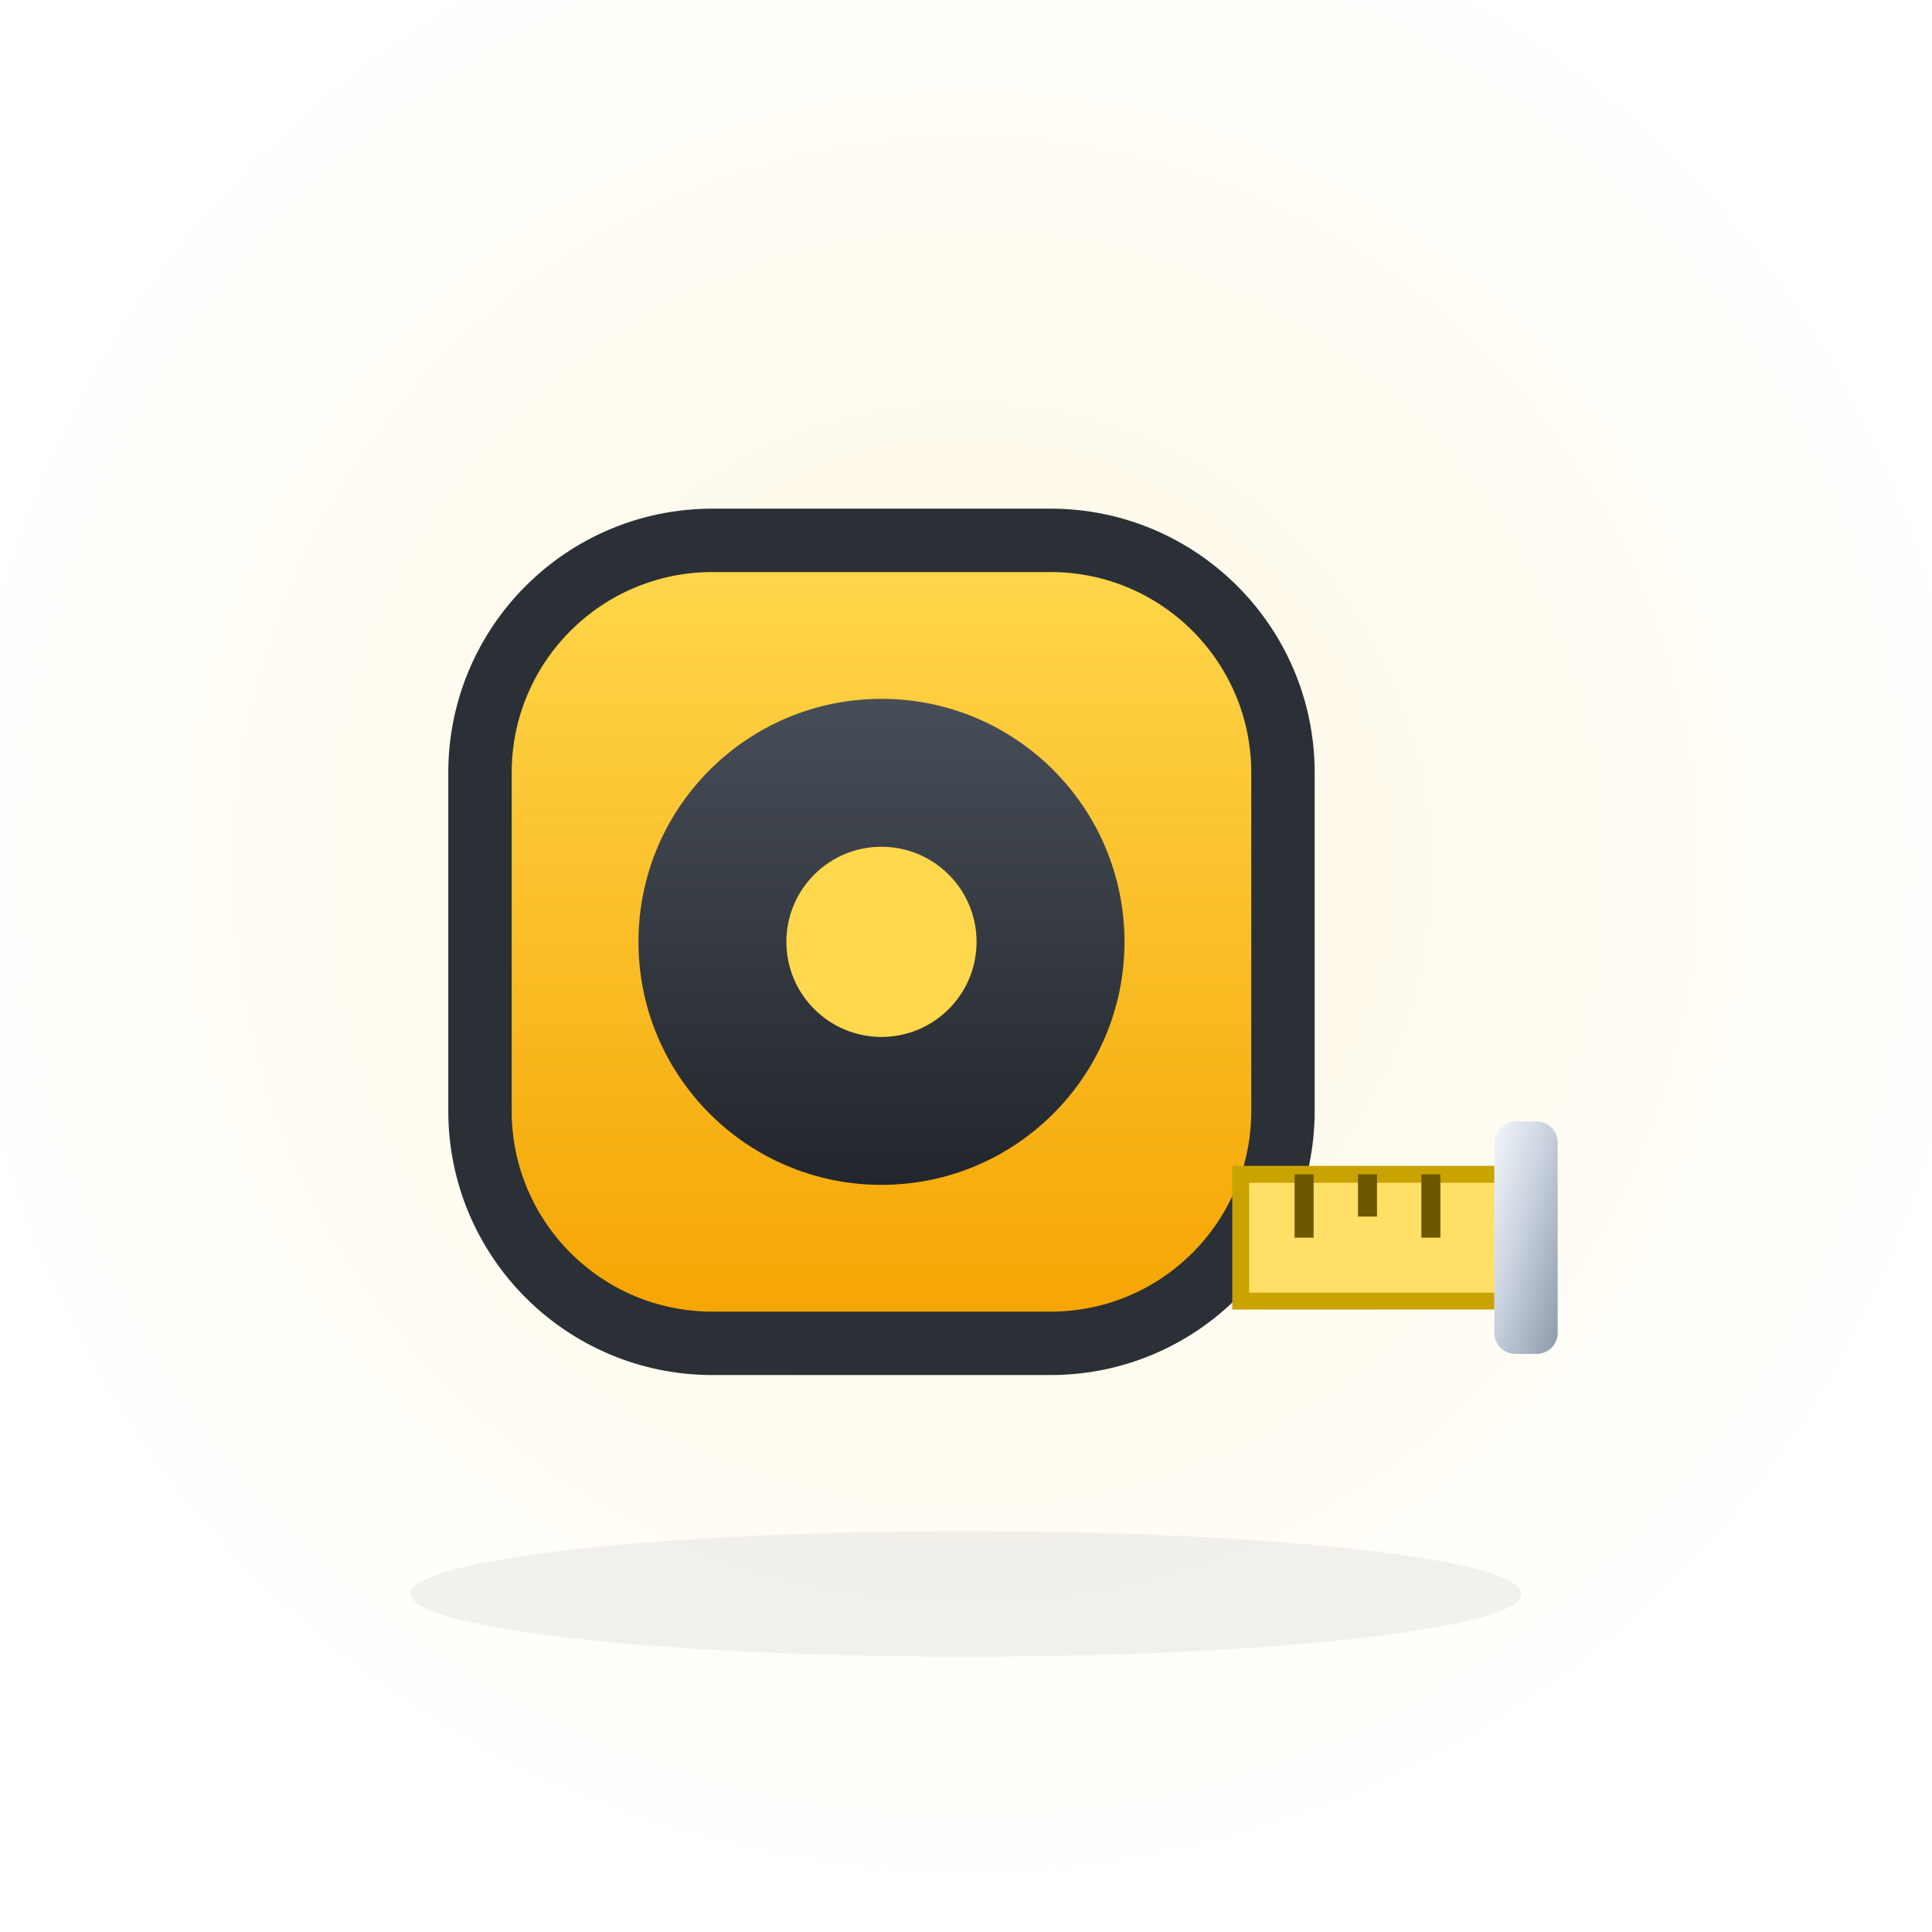
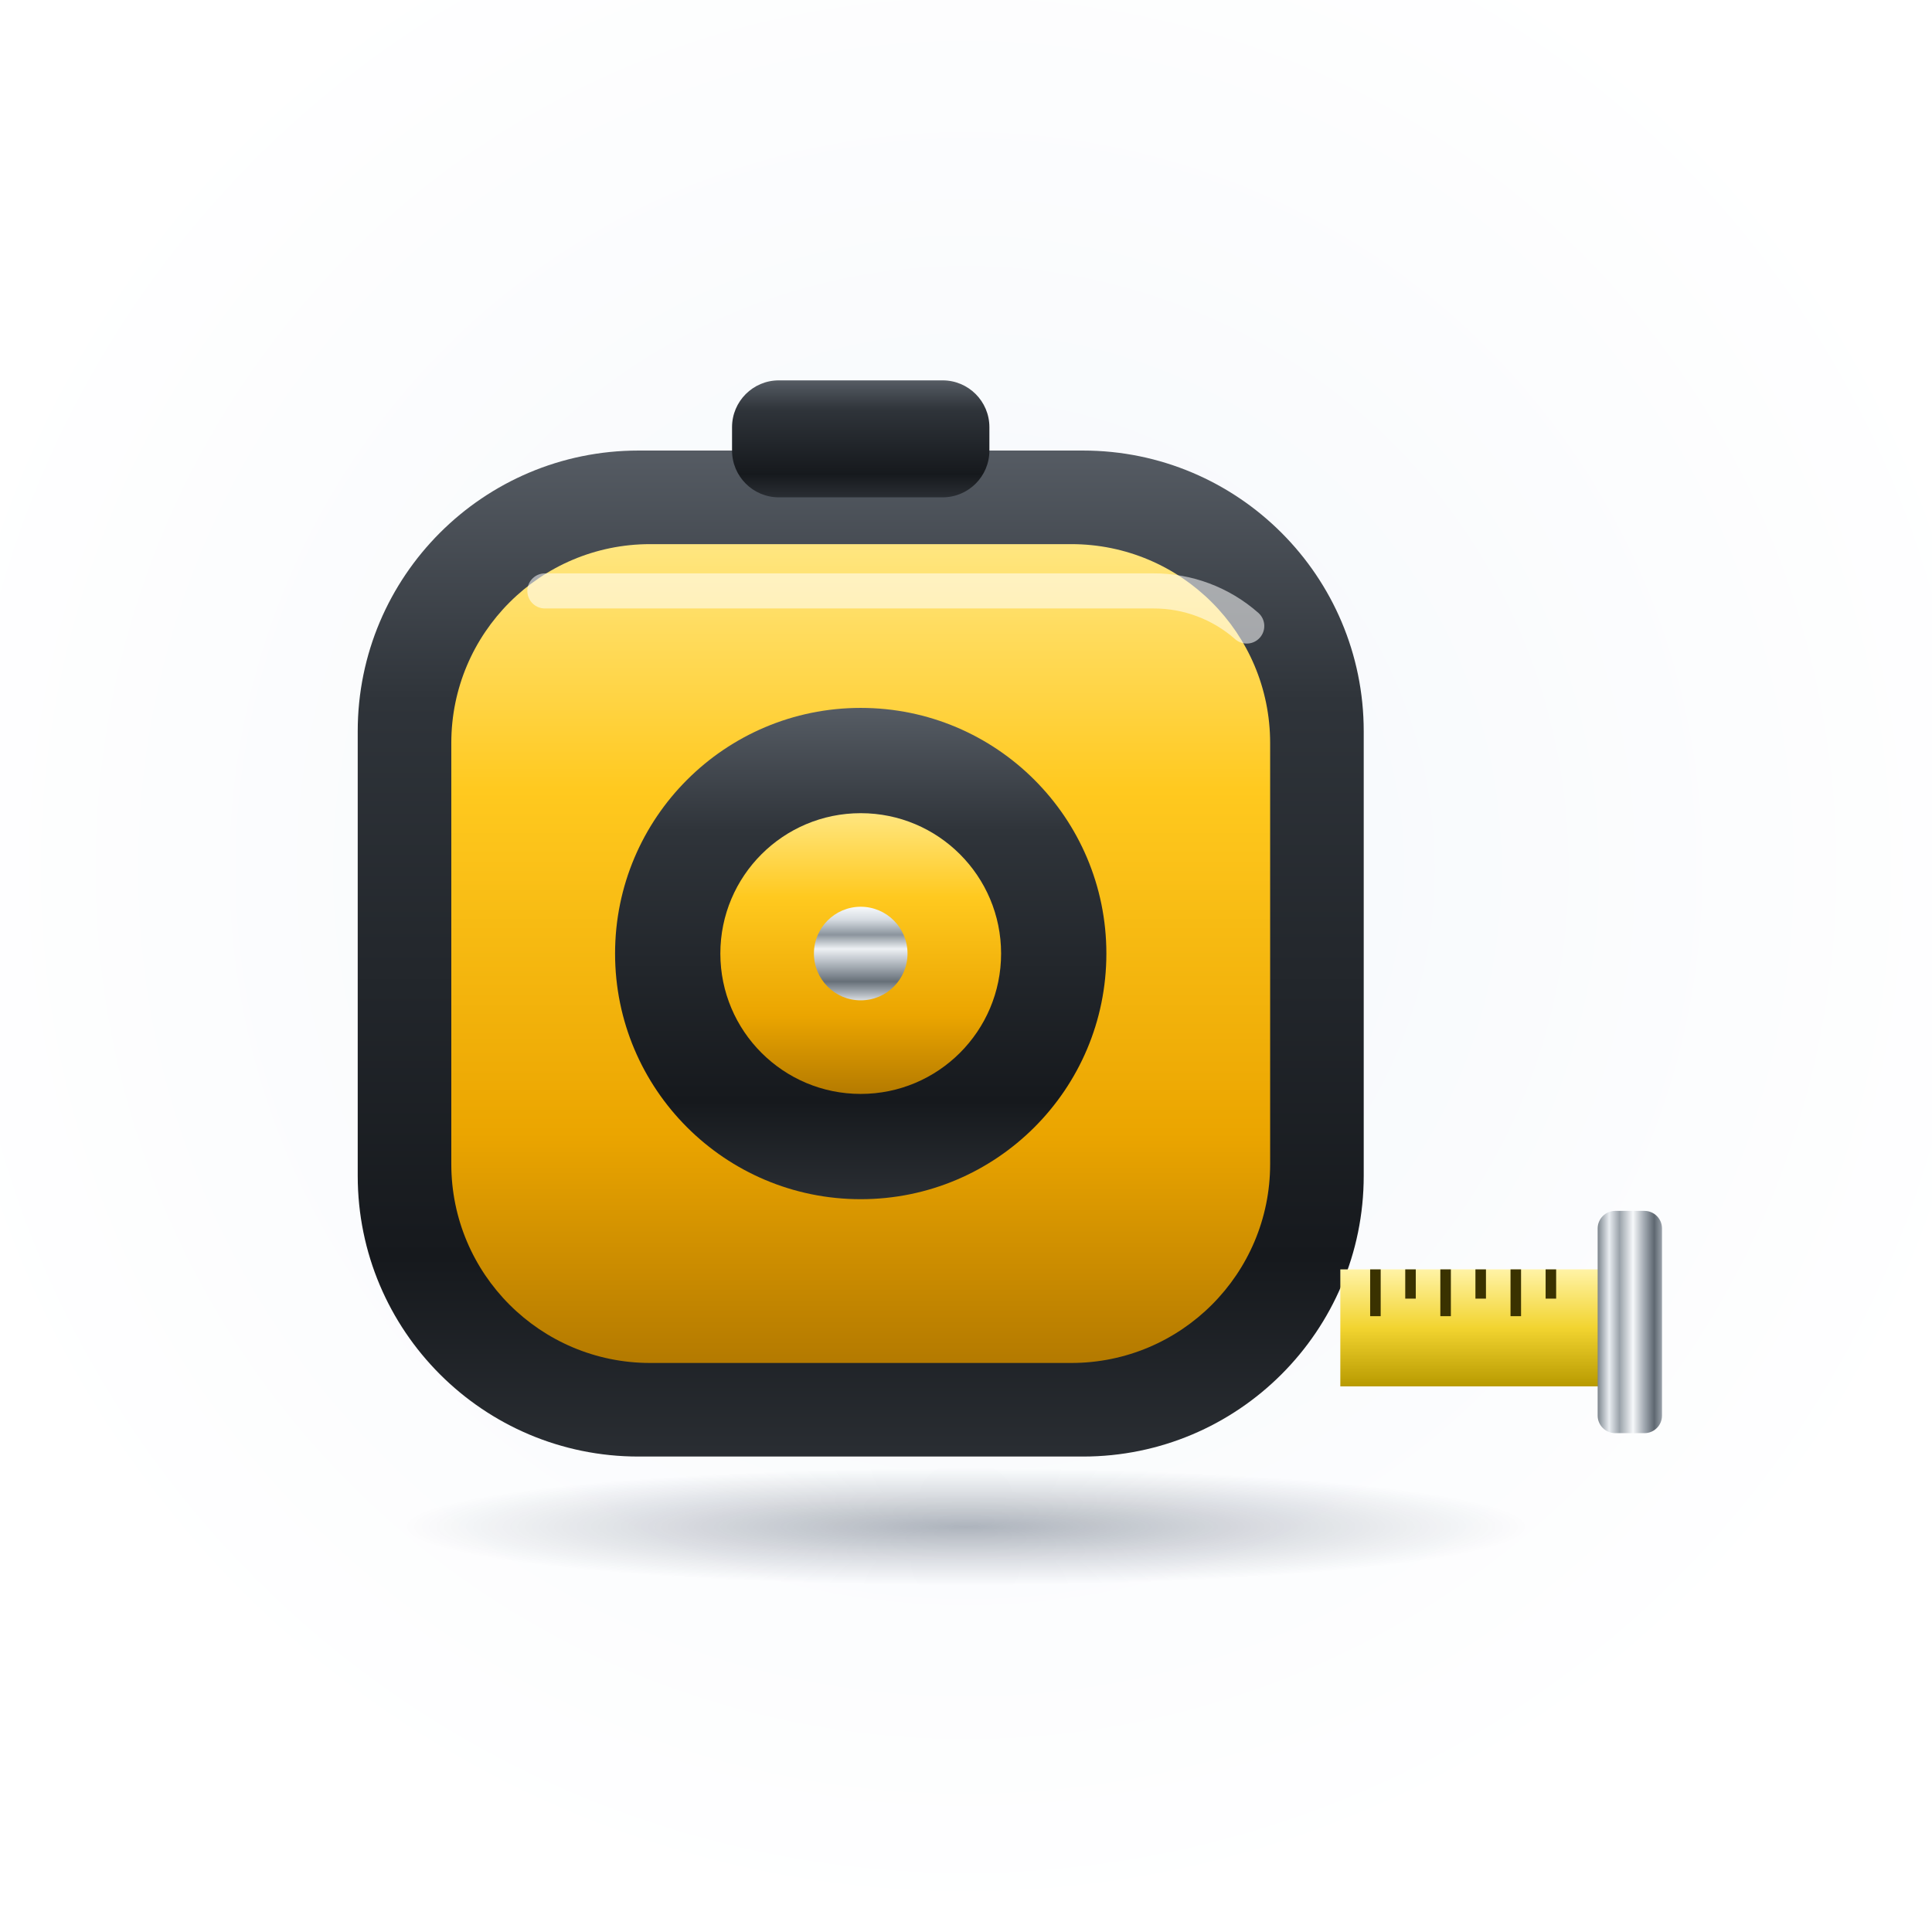
<svg xmlns="http://www.w3.org/2000/svg" viewBox="0 0 800 800">
  <rect width="800" height="800" fill="#ffffff" />
  <defs>
    <radialGradient id="bg" cx=".5" cy=".45" r=".55">
-       <stop offset="0" stop-color="#fff7e0" />
+       <stop offset="0" stop-color="#f4f7fb" />
      <stop offset="1" stop-color="#ffffff" />
    </radialGradient>
  </defs>
  <rect width="800" height="800" fill="url(#bg)" />
-   <ellipse cx="400" cy="660" rx="230" ry="26" fill="#0f1b2d" opacity=".06" />
-   <svg x="120" y="110" width="560" height="560" viewBox="0 0 64 64">
+   <svg x="90" y="80" width="620" height="620" viewBox="0 0 128 128">
    <defs>
-       <linearGradient id="hw-chrome" x1="0" y1="0" x2="1" y2="1">
-         <stop offset="0" stop-color="#f4f7fb" />
-         <stop offset=".45" stop-color="#c9d2de" />
-         <stop offset="1" stop-color="#8d99aa" />
+       <linearGradient id="r-chromeV" x1="0" y1="0" x2="0" y2="1">
+         <stop offset="0" stop-color="#f8fafc" />
+         <stop offset=".14" stop-color="#d5dbe1" />
+         <stop offset=".3" stop-color="#8b949d" />
+         <stop offset=".45" stop-color="#eef1f4" />
+         <stop offset=".6" stop-color="#b4bbc2" />
+         <stop offset=".8" stop-color="#666f78" />
+         <stop offset=".92" stop-color="#a7aeb5" />
+         <stop offset="1" stop-color="#d9dde1" />
      </linearGradient>
-       <linearGradient id="hw-yellow" x1="0" y1="0" x2="0" y2="1">
-         <stop offset="0" stop-color="#ffd84d" />
-         <stop offset="1" stop-color="#f5a300" />
+       <linearGradient id="r-chromeH" x1="0" y1="0" x2="1" y2="0">
+         <stop offset="0" stop-color="#7c858e" />
+         <stop offset=".18" stop-color="#e9edf1" />
+         <stop offset=".34" stop-color="#9aa2aa" />
+         <stop offset=".55" stop-color="#f6f8fa" />
+         <stop offset=".72" stop-color="#a3abb3" />
+         <stop offset=".88" stop-color="#5e6770" />
+         <stop offset="1" stop-color="#9aa2aa" />
      </linearGradient>
-       <linearGradient id="hw-orange" x1="0" y1="0" x2="0" y2="1">
-         <stop offset="0" stop-color="#ff9a3d" />
-         <stop offset="1" stop-color="#f05a12" />
+       <linearGradient id="r-steel" x1="0" y1="0" x2="0" y2="1">
+         <stop offset="0" stop-color="#a9b0b7" />
+         <stop offset=".45" stop-color="#5a626a" />
+         <stop offset=".7" stop-color="#3b4249" />
+         <stop offset="1" stop-color="#6f777f" />
      </linearGradient>
-       <linearGradient id="hw-blue" x1="0" y1="0" x2="0" y2="1">
-         <stop offset="0" stop-color="#4d8bff" />
-         <stop offset="1" stop-color="#1846c8" />
+       <linearGradient id="r-yellow" x1="0" y1="0" x2="0" y2="1">
+         <stop offset="0" stop-color="#ffe680" />
+         <stop offset=".3" stop-color="#ffc91f" />
+         <stop offset=".72" stop-color="#eba500" />
+         <stop offset="1" stop-color="#b47a00" />
      </linearGradient>
-       <linearGradient id="hw-dark" x1="0" y1="0" x2="0" y2="1">
-         <stop offset="0" stop-color="#474d57" />
-         <stop offset="1" stop-color="#22262c" />
+       <linearGradient id="r-blue" x1="0" y1="0" x2="0" y2="1">
+         <stop offset="0" stop-color="#6aa0ff" />
+         <stop offset=".32" stop-color="#2d6bf0" />
+         <stop offset=".75" stop-color="#1a45bd" />
+         <stop offset="1" stop-color="#0d2672" />
      </linearGradient>
+       <linearGradient id="r-orange" x1="0" y1="0" x2="0" y2="1">
+         <stop offset="0" stop-color="#ffb066" />
+         <stop offset=".35" stop-color="#ff7a1f" />
+         <stop offset=".8" stop-color="#d9520c" />
+         <stop offset="1" stop-color="#9c3a07" />
+       </linearGradient>
+       <linearGradient id="r-rubber" x1="0" y1="0" x2="0" y2="1">
+         <stop offset="0" stop-color="#565c64" />
+         <stop offset=".25" stop-color="#2f343a" />
+         <stop offset=".8" stop-color="#16191d" />
+         <stop offset="1" stop-color="#2a2e33" />
+       </linearGradient>
+       <linearGradient id="r-white" x1="0" y1="0" x2="1" y2="1">
+         <stop offset="0" stop-color="#ffffff" />
+         <stop offset=".6" stop-color="#f1f4f8" />
+         <stop offset="1" stop-color="#d6dde6" />
+       </linearGradient>
+       <linearGradient id="r-whiteIn" x1="0" y1="0" x2="1" y2="1">
+         <stop offset="0" stop-color="#e3e8ef" />
+         <stop offset=".5" stop-color="#f7f9fb" />
+         <stop offset="1" stop-color="#ffffff" />
+       </linearGradient>
+       <linearGradient id="r-gloss" x1="0" y1="0" x2="0" y2="1">
+         <stop offset="0" stop-color="#fff" stop-opacity=".75" />
+         <stop offset="1" stop-color="#fff" stop-opacity="0" />
+       </linearGradient>
+       <linearGradient id="r-blade" x1="0" y1="0" x2="0" y2="1">
+         <stop offset="0" stop-color="#fff3a6" />
+         <stop offset=".5" stop-color="#f2d430" />
+         <stop offset="1" stop-color="#b89a00" />
+       </linearGradient>
+       <radialGradient id="r-shadow" cx=".5" cy=".5" r=".5">
+         <stop offset="0" stop-color="#0b1a33" stop-opacity=".32" />
+         <stop offset=".6" stop-color="#0b1a33" stop-opacity=".12" />
+         <stop offset="1" stop-color="#0b1a33" stop-opacity="0" />
+       </radialGradient>
+       <radialGradient id="r-tape" cx=".38" cy=".34" r=".7">
+         <stop offset="0" stop-color="#4a5058" />
+         <stop offset=".55" stop-color="#1f2328" />
+         <stop offset="1" stop-color="#0e1013" />
+       </radialGradient>
+       <radialGradient id="r-glass" cx=".4" cy=".35" r=".7">
+         <stop offset="0" stop-color="#ffffff" />
+         <stop offset=".55" stop-color="#f4f7fb" stop-opacity=".95" />
+         <stop offset="1" stop-color="#c9d5e4" stop-opacity=".9" />
+       </radialGradient>
+       <radialGradient id="r-glow" cx=".5" cy=".5" r=".5">
+         <stop offset="0" stop-color="#fff4c2" />
+         <stop offset="1" stop-color="#ffe27a" stop-opacity="0" />
+       </radialGradient>
+       <linearGradient id="r-kraft" x1="0" y1="0" x2="1" y2="1">
+         <stop offset="0" stop-color="#e2bd86" />
+         <stop offset="1" stop-color="#b98a4f" />
+       </linearGradient>
+       <mask id="r-jaw">
+         <rect x="-20" y="-20" width="170" height="170" fill="#fff" />
+         <path d="M-4 55h22l3 3v6l-3 3H-4z" fill="#000" />
+       </mask>
    </defs>
-     <rect x="9" y="13" width="38" height="38" rx="11" fill="url(#hw-yellow)" />
-     <rect x="9" y="13" width="38" height="38" rx="11" fill="none" stroke="#2b2f36" stroke-width="3" />
-     <circle cx="28" cy="32" r="11.5" fill="url(#hw-dark)" />
-     <circle cx="28" cy="32" r="4.5" fill="#ffd84d" />
-     <path d="M45 43h13v6H45z" fill="#ffe066" stroke="#c9a400" stroke-width=".8" />
-     <path d="M48 43v3M51 43v2M54 43v3" stroke="#6b5800" stroke-width=".9" />
-     <rect x="57" y="40.5" width="3" height="11" rx="1" fill="url(#hw-chrome)" />
+     <ellipse cx="64" cy="114" rx="48" ry="5" fill="url(#r-shadow)" />
+     <rect x="12" y="22" width="86" height="86" rx="24" fill="url(#r-rubber)" />
+     <rect x="20" y="30" width="70" height="70" rx="17" fill="url(#r-yellow)" />
+     <path d="M28 34h52a12 12 0 0 1 8 3" stroke="#fff" stroke-width="3" stroke-linecap="round" opacity=".55" fill="none" />
+     <circle cx="55" cy="65" r="21" fill="url(#r-rubber)" />
+     <circle cx="55" cy="65" r="12" fill="url(#r-yellow)" />
+     <circle cx="55" cy="65" r="4" fill="url(#r-chromeV)" />
+     <rect x="44" y="16" width="22" height="10" rx="4" fill="url(#r-rubber)" />
+     <rect x="96" y="92" width="24" height="10" fill="url(#r-blade)" />
+     <path d="M99 92v4M102 92v2.5M105 92v4M108 92v2.5M111 92v4M114 92v2.5" stroke="#3a3200" stroke-width=".9" />
+     <rect x="118" y="87" width="5.5" height="19" rx="1.5" fill="url(#r-chromeH)" />
  </svg>
</svg>
